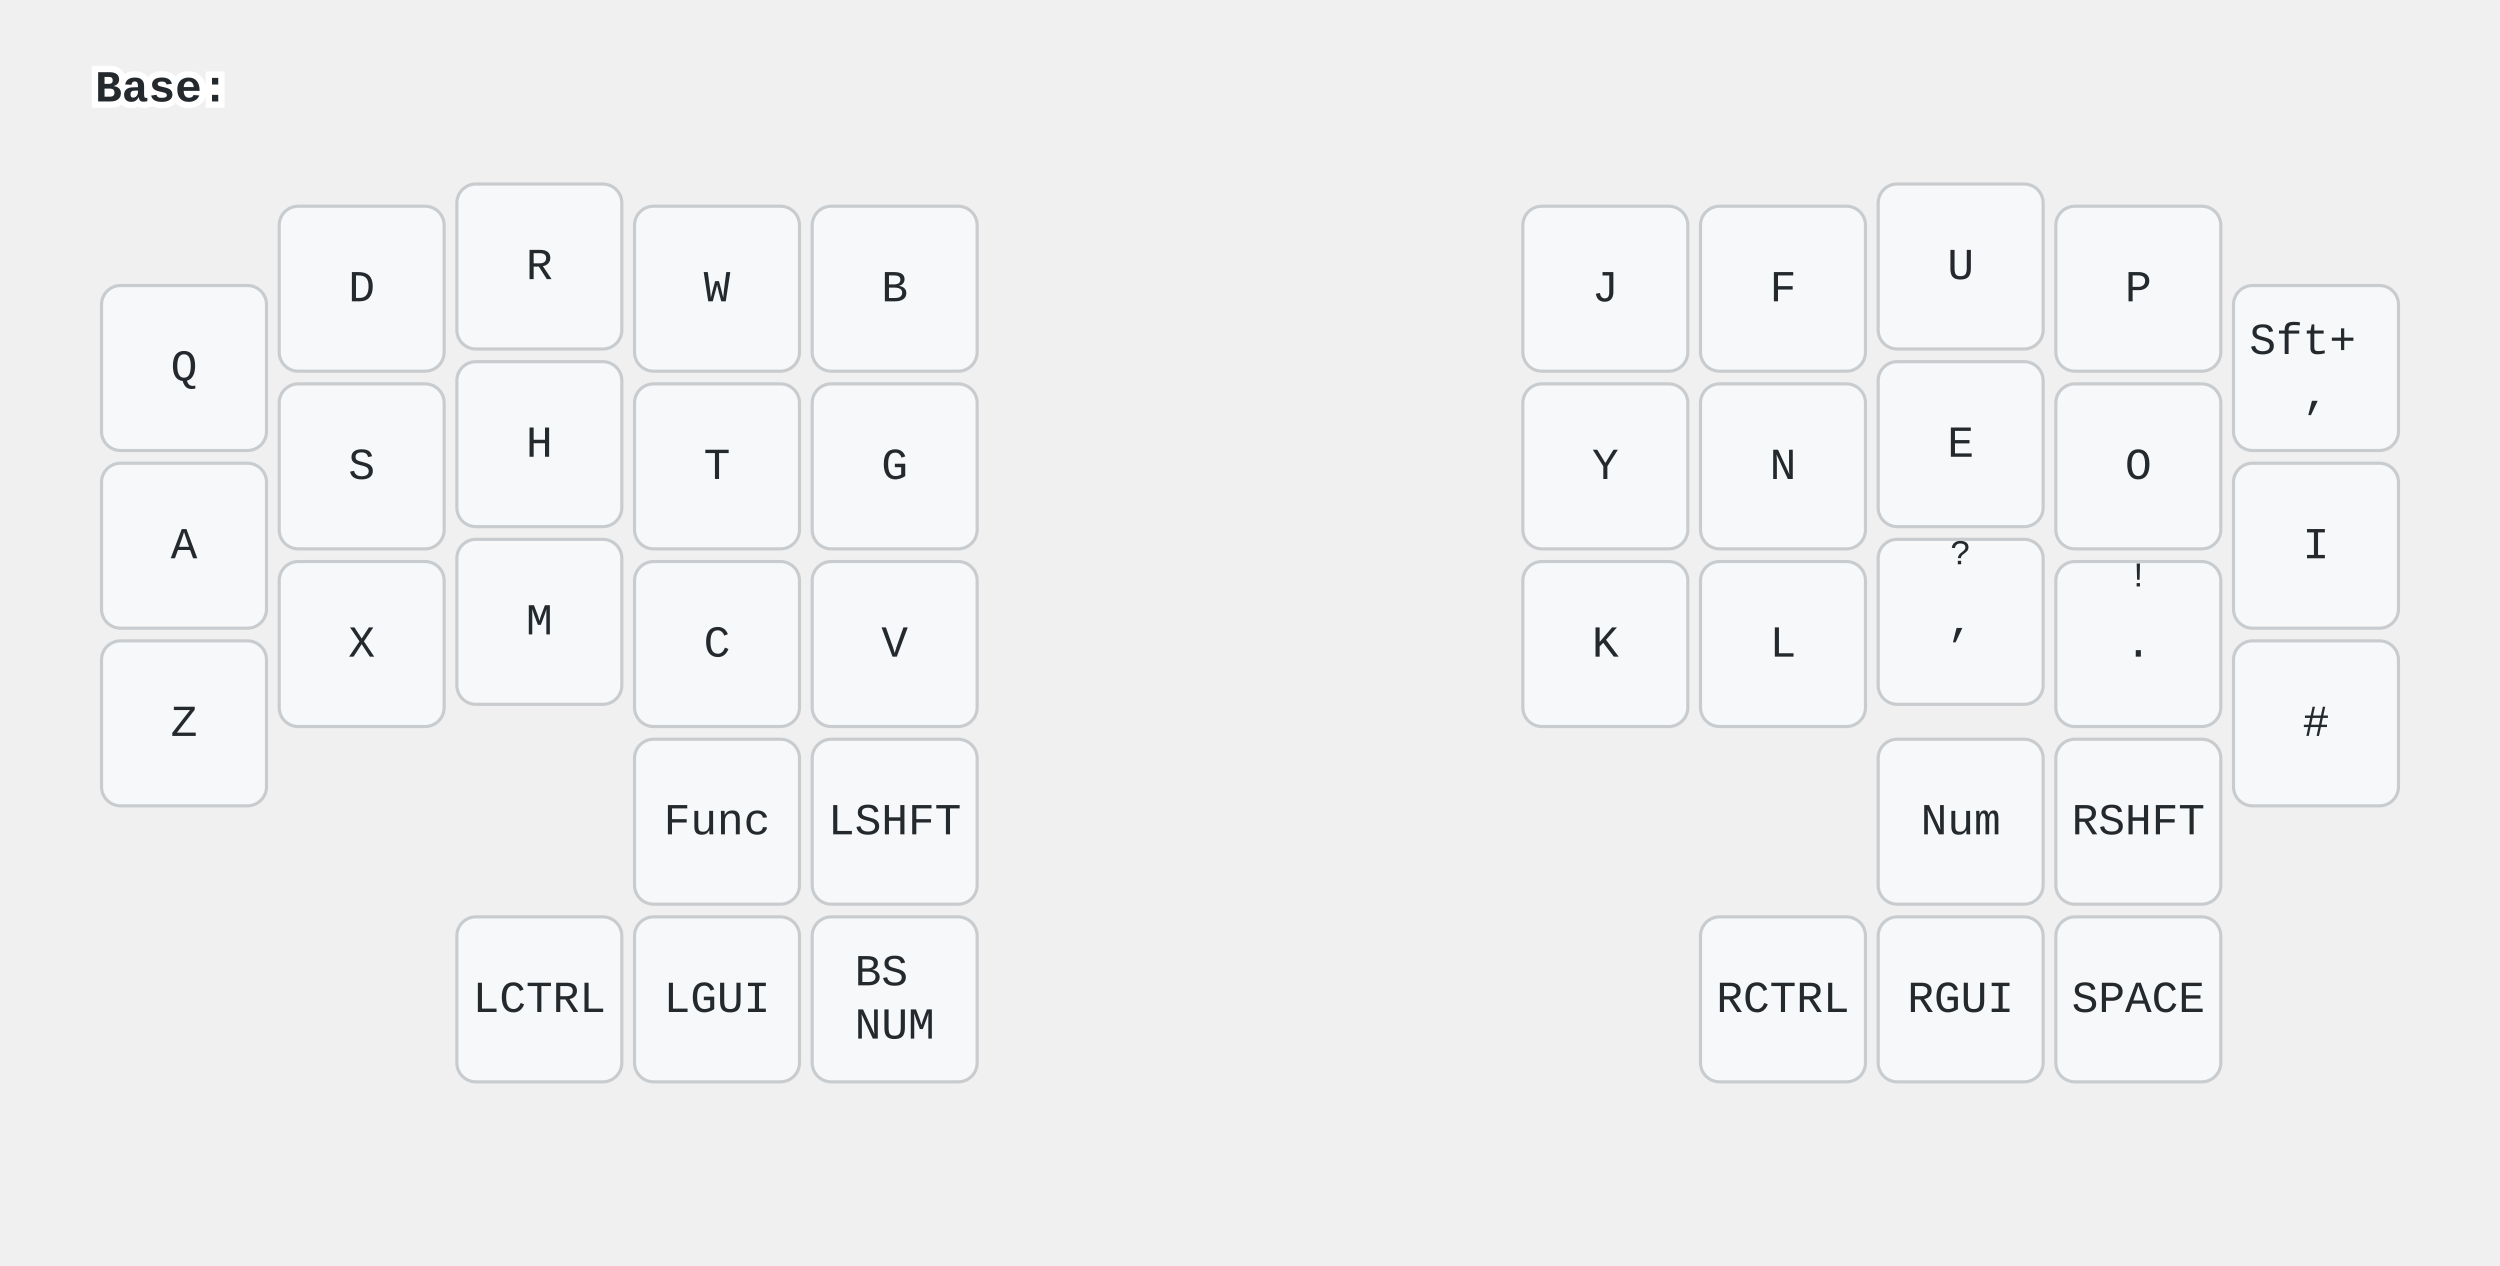
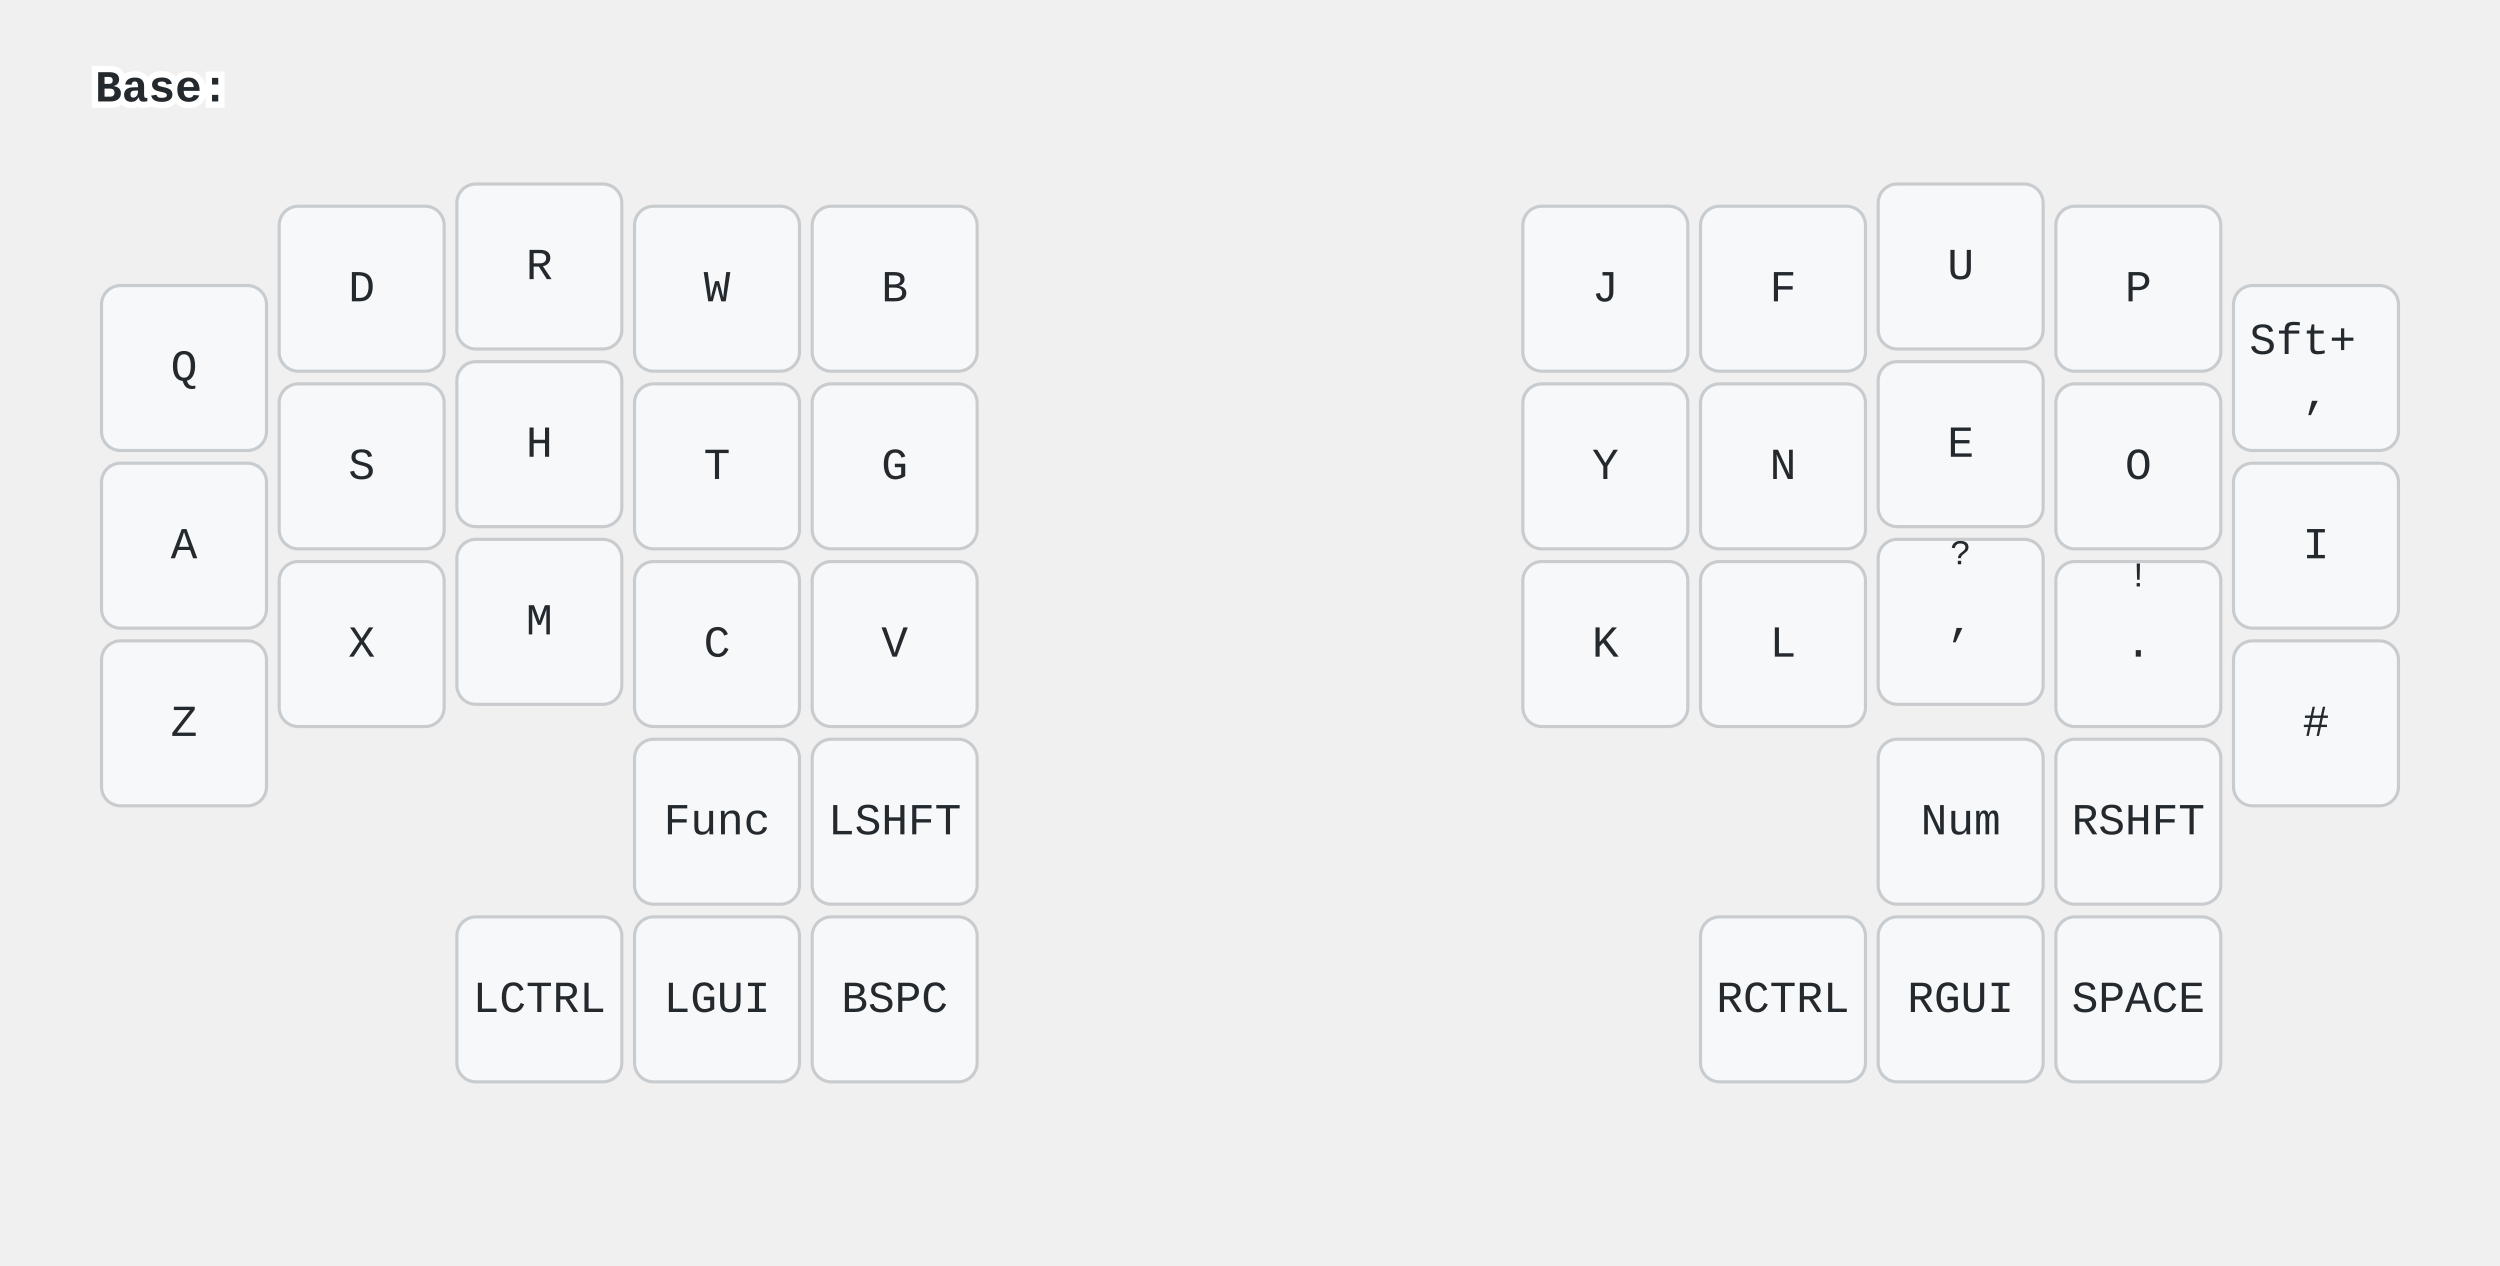
<svg xmlns="http://www.w3.org/2000/svg" width="788" height="399" viewBox="0 0 788 399" class="keymap">
  <style>/* inherit to force styles through use tags */
svg path {
    fill: inherit;
}

/* font and background color specifications */
svg.keymap {
    font-family: SFMono-Regular,Consolas,Liberation Mono,Menlo,monospace;
    font-size: 14px;
    font-kerning: normal;
    text-rendering: optimizeLegibility;
    fill: #24292e;
}

/* default key styling */
rect.key {
    fill: #f6f8fa;
}

rect.key, rect.combo {
    stroke: #c9cccf;
    stroke-width: 1;
}

/* default key side styling, only used is draw_key_sides is set */
rect.side {
    filter: brightness(90%);
}

/* color accent for combo boxes */
rect.combo, rect.combo-separate {
    fill: #cdf;
}

/* color accent for held keys */
rect.held, rect.combo.held {
    fill: #fdd;
}

/* color accent for ghost (optional) keys */
rect.ghost, rect.combo.ghost {
    stroke-dasharray: 4, 4;
    stroke-width: 2;
}

text {
    text-anchor: middle;
    dominant-baseline: middle;
}

/* styling for layer labels */
text.label {
    font-weight: bold;
    text-anchor: start;
    stroke: white;
    stroke-width: 4;
    paint-order: stroke;
}

/* styling for optional footer */
text.footer {
    text-anchor: end;
    dominant-baseline: auto;
    stroke: white;
    stroke-width: 4;
    paint-order: stroke;
}

/* styling for combo tap, and key non-tap label text */
text.combo, text.hold, text.shifted, text.left, text.right {
    font-size: 11px;
}

text.hold {
    text-anchor: middle;
    dominant-baseline: auto;
}

text.shifted {
    text-anchor: middle;
    dominant-baseline: hanging;
}

text.left {
    text-anchor: start;
}

text.right {
    text-anchor: end;
}

text.layer-activator {
    text-decoration: underline;
}

/* styling for hold/shifted label text in combo box */
text.combo.hold, text.combo.shifted, text.combo.left, text.combo.right {
    font-size: 8px;
}

/* lighter symbol for transparent keys */
text.trans {
    fill: #7b7e81;
}

/* styling for combo dendrons */
path.combo {
    stroke-width: 1;
    stroke: gray;
    fill: none;
}

/* Start Tabler Icons Cleanup */
/* cannot use height/width with glyphs */
.icon-tabler &gt; path {
    fill: inherit;
    stroke: inherit;
    stroke-width: 2;
}
/* hide tabler's default box */
.icon-tabler &gt; path[stroke="none"][fill="none"] {
    visibility: hidden;
}
/* End Tabler Icons Cleanup */

@media (prefers-color-scheme: dark) {
svg.keymap { fill: #d1d6db; }
rect.key { fill: #3f4750; }
rect.key, rect.combo { stroke: #60666c; }
rect.combo, rect.combo-separate { fill: #1f3d7a; }
rect.held, rect.combo.held { fill: #854747; }
text.label, text.footer { stroke: black; }
text.trans { fill: #7e8184; }
path.combo { stroke: #7f7f7f; }

}</style>
  <g transform="translate(30, 0)" class="layer-Base">
    <text x="0" y="28" class="label" id="Base">Base:</text>
    <g transform="translate(0, 56)">
      <g transform="translate(28, 60)" class="key keypos-0">
        <rect rx="6" ry="6" x="-26" y="-26" width="52" height="52" class="key" />
        <text x="0" y="0" class="key tap">Q</text>
      </g>
      <g transform="translate(84, 35)" class="key keypos-1">
        <rect rx="6" ry="6" x="-26" y="-26" width="52" height="52" class="key" />
        <text x="0" y="0" class="key tap">D</text>
      </g>
      <g transform="translate(140, 28)" class="key keypos-2">
        <rect rx="6" ry="6" x="-26" y="-26" width="52" height="52" class="key" />
        <text x="0" y="0" class="key tap">R</text>
      </g>
      <g transform="translate(196, 35)" class="key keypos-3">
        <rect rx="6" ry="6" x="-26" y="-26" width="52" height="52" class="key" />
        <text x="0" y="0" class="key tap">W</text>
      </g>
      <g transform="translate(252, 35)" class="key keypos-4">
        <rect rx="6" ry="6" x="-26" y="-26" width="52" height="52" class="key" />
        <text x="0" y="0" class="key tap">B</text>
      </g>
      <g transform="translate(476, 35)" class="key keypos-5">
        <rect rx="6" ry="6" x="-26" y="-26" width="52" height="52" class="key" />
        <text x="0" y="0" class="key tap">J</text>
      </g>
      <g transform="translate(532, 35)" class="key keypos-6">
        <rect rx="6" ry="6" x="-26" y="-26" width="52" height="52" class="key" />
        <text x="0" y="0" class="key tap">F</text>
      </g>
      <g transform="translate(588, 28)" class="key keypos-7">
        <rect rx="6" ry="6" x="-26" y="-26" width="52" height="52" class="key" />
        <text x="0" y="0" class="key tap">U</text>
      </g>
      <g transform="translate(644, 35)" class="key keypos-8">
        <rect rx="6" ry="6" x="-26" y="-26" width="52" height="52" class="key" />
        <text x="0" y="0" class="key tap">P</text>
      </g>
      <g transform="translate(700, 60)" class="key keypos-9">
        <rect rx="6" ry="6" x="-26" y="-26" width="52" height="52" class="key" />
        <text x="0" y="0" class="key tap">
          <tspan x="0" dy="-0.6em">Sft+</tspan>
          <tspan x="0" dy="1.2em">,</tspan>
        </text>
      </g>
      <g transform="translate(28, 116)" class="key keypos-10">
        <rect rx="6" ry="6" x="-26" y="-26" width="52" height="52" class="key" />
        <text x="0" y="0" class="key tap">A</text>
      </g>
      <g transform="translate(84, 91)" class="key keypos-11">
        <rect rx="6" ry="6" x="-26" y="-26" width="52" height="52" class="key" />
        <text x="0" y="0" class="key tap">S</text>
      </g>
      <g transform="translate(140, 84)" class="key keypos-12">
        <rect rx="6" ry="6" x="-26" y="-26" width="52" height="52" class="key" />
        <text x="0" y="0" class="key tap">H</text>
      </g>
      <g transform="translate(196, 91)" class="key keypos-13">
        <rect rx="6" ry="6" x="-26" y="-26" width="52" height="52" class="key" />
        <text x="0" y="0" class="key tap">T</text>
      </g>
      <g transform="translate(252, 91)" class="key keypos-14">
        <rect rx="6" ry="6" x="-26" y="-26" width="52" height="52" class="key" />
        <text x="0" y="0" class="key tap">G</text>
      </g>
      <g transform="translate(476, 91)" class="key keypos-15">
        <rect rx="6" ry="6" x="-26" y="-26" width="52" height="52" class="key" />
        <text x="0" y="0" class="key tap">Y</text>
      </g>
      <g transform="translate(532, 91)" class="key keypos-16">
        <rect rx="6" ry="6" x="-26" y="-26" width="52" height="52" class="key" />
        <text x="0" y="0" class="key tap">N</text>
      </g>
      <g transform="translate(588, 84)" class="key keypos-17">
        <rect rx="6" ry="6" x="-26" y="-26" width="52" height="52" class="key" />
        <text x="0" y="0" class="key tap">E</text>
      </g>
      <g transform="translate(644, 91)" class="key keypos-18">
        <rect rx="6" ry="6" x="-26" y="-26" width="52" height="52" class="key" />
        <text x="0" y="0" class="key tap">O</text>
      </g>
      <g transform="translate(700, 116)" class="key keypos-19">
        <rect rx="6" ry="6" x="-26" y="-26" width="52" height="52" class="key" />
        <text x="0" y="0" class="key tap">I</text>
      </g>
      <g transform="translate(28, 172)" class="key keypos-20">
        <rect rx="6" ry="6" x="-26" y="-26" width="52" height="52" class="key" />
        <text x="0" y="0" class="key tap">Z</text>
      </g>
      <g transform="translate(84, 147)" class="key keypos-21">
        <rect rx="6" ry="6" x="-26" y="-26" width="52" height="52" class="key" />
        <text x="0" y="0" class="key tap">X</text>
      </g>
      <g transform="translate(140, 140)" class="key keypos-22">
        <rect rx="6" ry="6" x="-26" y="-26" width="52" height="52" class="key" />
        <text x="0" y="0" class="key tap">M</text>
      </g>
      <g transform="translate(196, 147)" class="key keypos-23">
        <rect rx="6" ry="6" x="-26" y="-26" width="52" height="52" class="key" />
        <text x="0" y="0" class="key tap">C</text>
      </g>
      <g transform="translate(252, 147)" class="key keypos-24">
        <rect rx="6" ry="6" x="-26" y="-26" width="52" height="52" class="key" />
        <text x="0" y="0" class="key tap">V</text>
      </g>
      <g transform="translate(476, 147)" class="key keypos-25">
        <rect rx="6" ry="6" x="-26" y="-26" width="52" height="52" class="key" />
        <text x="0" y="0" class="key tap">K</text>
      </g>
      <g transform="translate(532, 147)" class="key keypos-26">
        <rect rx="6" ry="6" x="-26" y="-26" width="52" height="52" class="key" />
        <text x="0" y="0" class="key tap">L</text>
      </g>
      <g transform="translate(588, 140)" class="key keypos-27">
        <rect rx="6" ry="6" x="-26" y="-26" width="52" height="52" class="key" />
        <text x="0" y="0" class="key tap">,</text>
        <text x="0" y="-24" class="key shifted">?</text>
      </g>
      <g transform="translate(644, 147)" class="key keypos-28">
        <rect rx="6" ry="6" x="-26" y="-26" width="52" height="52" class="key" />
        <text x="0" y="0" class="key tap">.</text>
        <text x="0" y="-24" class="key shifted">!</text>
      </g>
      <g transform="translate(700, 172)" class="key keypos-29">
        <rect rx="6" ry="6" x="-26" y="-26" width="52" height="52" class="key" />
        <text x="0" y="0" class="key tap">#</text>
      </g>
      <g transform="translate(196, 203)" class="key keypos-30">
        <rect rx="6" ry="6" x="-26" y="-26" width="52" height="52" class="key" />
        <text x="0" y="0" class="key tap">Func</text>
      </g>
      <g transform="translate(252, 203)" class="key keypos-31">
        <rect rx="6" ry="6" x="-26" y="-26" width="52" height="52" class="key" />
        <text x="0" y="0" class="key tap">LSHFT</text>
      </g>
      <g transform="translate(644, 203)" class="key keypos-32">
        <rect rx="6" ry="6" x="-26" y="-26" width="52" height="52" class="key" />
        <text x="0" y="0" class="key tap">RSHFT</text>
      </g>
      <g transform="translate(588, 203)" class="key keypos-33">
        <rect rx="6" ry="6" x="-26" y="-26" width="52" height="52" class="key" />
        <text x="0" y="0" class="key tap">Num</text>
      </g>
      <g transform="translate(140, 259)" class="key keypos-34">
        <rect rx="6" ry="6" x="-26" y="-26" width="52" height="52" class="key" />
        <text x="0" y="0" class="key tap">LCTRL</text>
      </g>
      <g transform="translate(196, 259)" class="key keypos-35">
        <rect rx="6" ry="6" x="-26" y="-26" width="52" height="52" class="key" />
        <text x="0" y="0" class="key tap">LGUI</text>
      </g>
      <g transform="translate(252, 259)" class="key keypos-36">
        <rect rx="6" ry="6" x="-26" y="-26" width="52" height="52" class="key" />
-         <text x="0" y="0" class="key tap">
-           <tspan x="0" dy="-0.6em">BS</tspan>
-           <tspan x="0" dy="1.2em">NUM</tspan>
-         </text>
+         <text x="0" y="0" class="key tap">BSPC</text>
      </g>
      <g transform="translate(644, 259)" class="key keypos-37">
        <rect rx="6" ry="6" x="-26" y="-26" width="52" height="52" class="key" />
        <text x="0" y="0" class="key tap">SPACE</text>
      </g>
      <g transform="translate(588, 259)" class="key keypos-38">
        <rect rx="6" ry="6" x="-26" y="-26" width="52" height="52" class="key" />
        <text x="0" y="0" class="key tap">RGUI</text>
      </g>
      <g transform="translate(532, 259)" class="key keypos-39">
        <rect rx="6" ry="6" x="-26" y="-26" width="52" height="52" class="key" />
        <text x="0" y="0" class="key tap">RCTRL</text>
      </g>
    </g>
  </g>
</svg>
